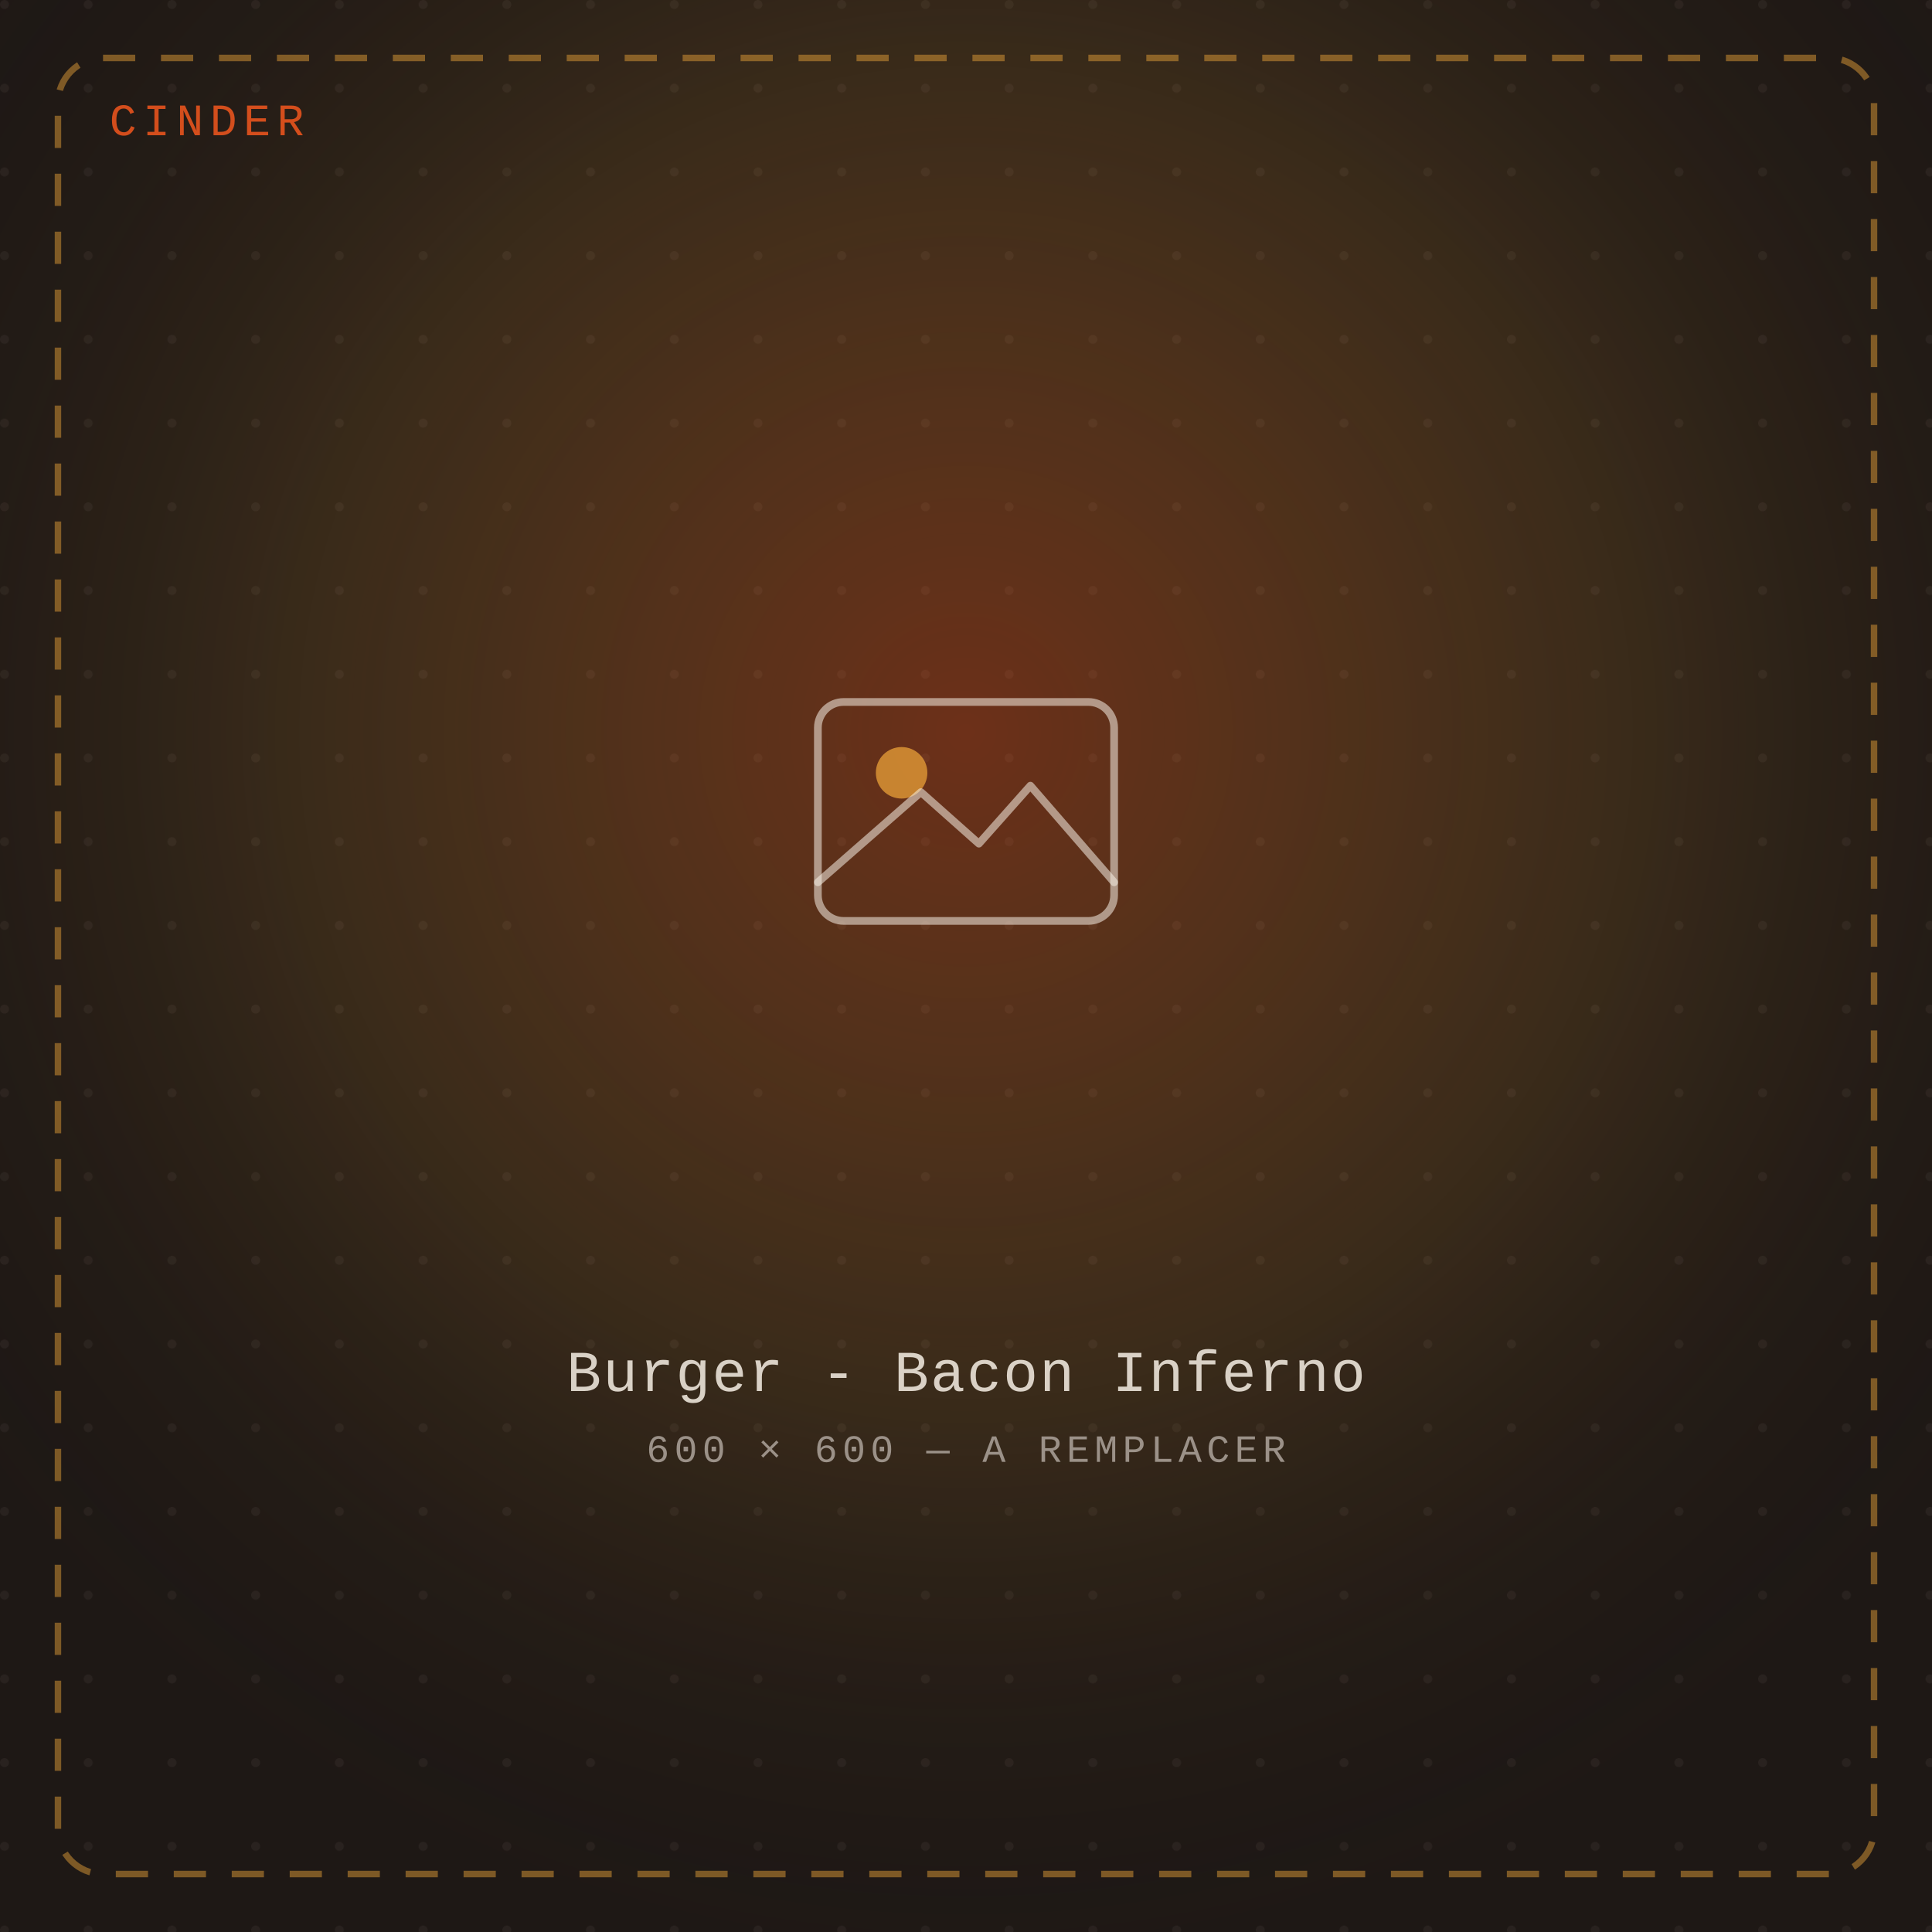
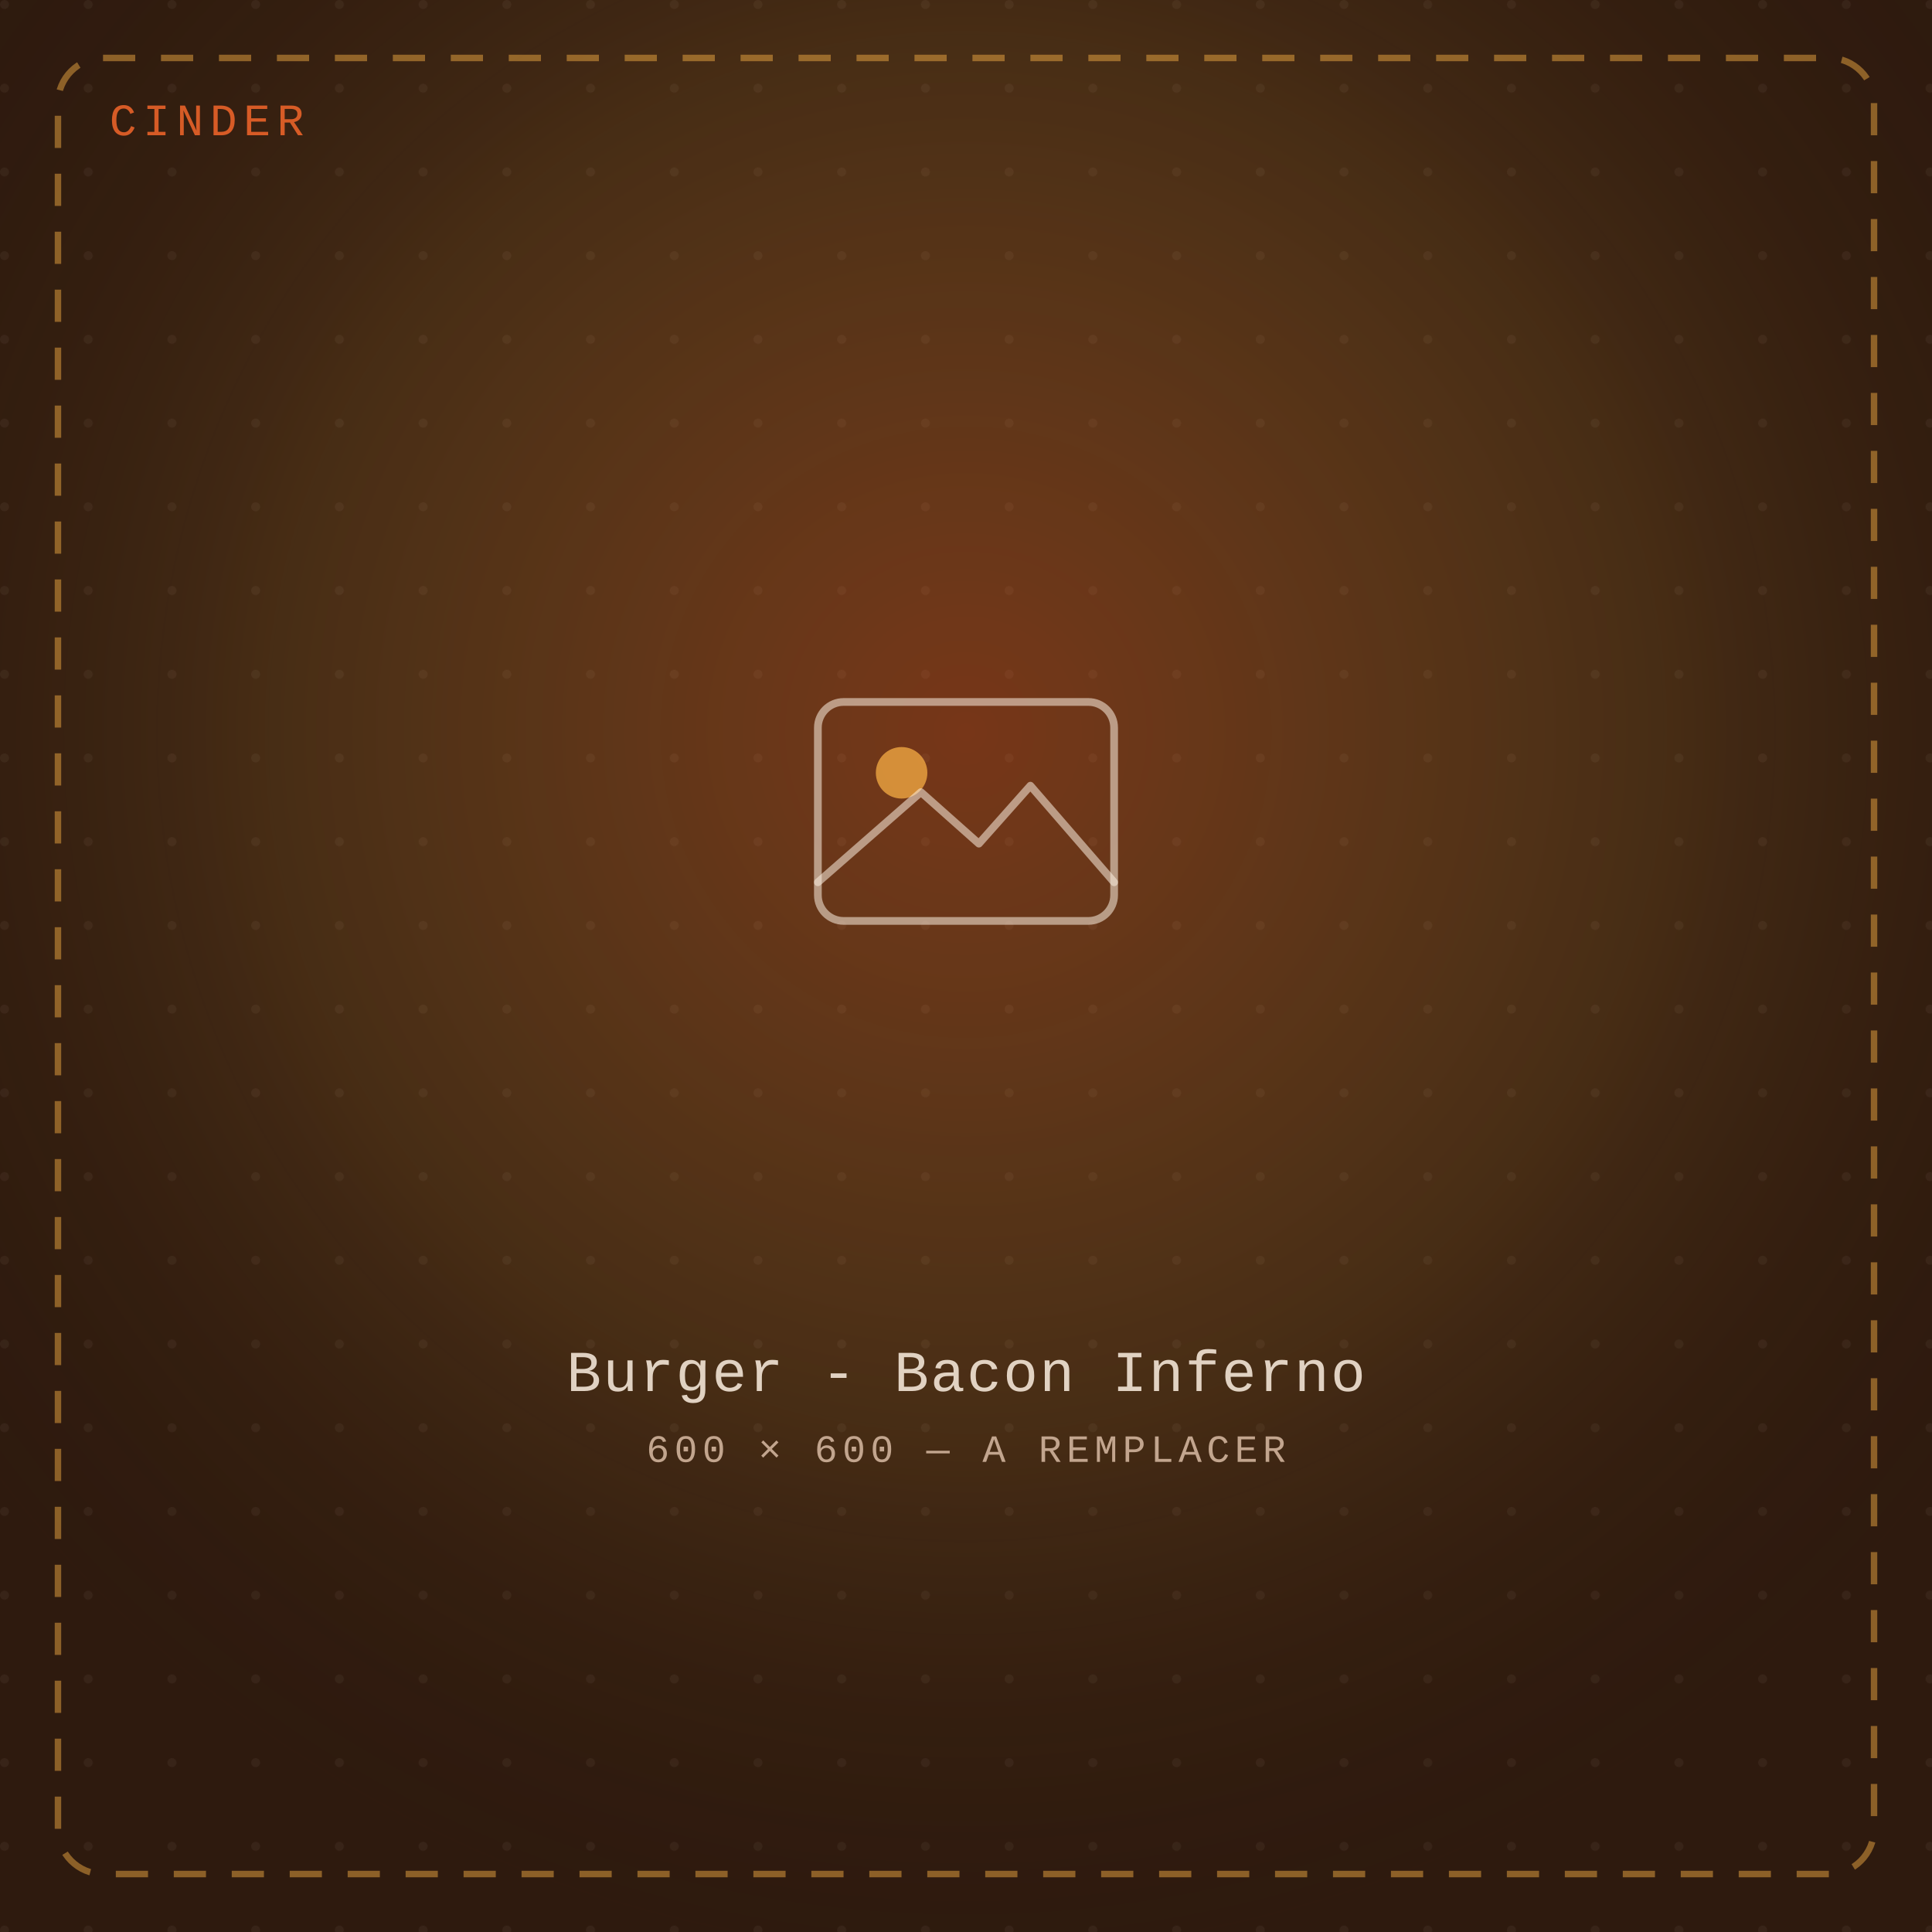
<svg xmlns="http://www.w3.org/2000/svg" width="600" height="600" viewBox="0 0 600 600" role="img" aria-label="Placeholder : Burger - Bacon Inferno">
  <defs>
    <radialGradient id="glow-menuburgerbacon" cx="50%" cy="38%" r="65%">
-       <stop offset="0%" stop-color="#ff5a1f" stop-opacity="0.35" />
-       <stop offset="55%" stop-color="#f2a93b" stop-opacity="0.12" />
-       <stop offset="100%" stop-color="#171310" stop-opacity="0" />
+       <stop offset="0%" stop-color="#ff6a2c" stop-opacity="0.35" />
+       <stop offset="55%" stop-color="#ffb648" stop-opacity="0.12" />
+       <stop offset="100%" stop-color="#241408" stop-opacity="0" />
    </radialGradient>
    <pattern id="dots-menuburgerbacon" width="26" height="26" patternUnits="userSpaceOnUse">
-       <circle cx="1.4" cy="1.4" r="1.4" fill="#f6efe4" fill-opacity="0.05" />
+       <circle cx="1.4" cy="1.4" r="1.4" fill="#fbeee0" fill-opacity="0.05" />
    </pattern>
  </defs>
-   <rect width="600" height="600" fill="#1e1815" />
+   <rect width="600" height="600" fill="#2e1a0e" />
  <rect width="600" height="600" fill="url(#dots-menuburgerbacon)" />
  <rect width="600" height="600" fill="url(#glow-menuburgerbacon)" />
-   <rect x="18" y="18" width="564" height="564" fill="none" stroke="#f2a93b" stroke-opacity="0.45" stroke-width="2" stroke-dasharray="10 8" rx="14" />
-   <g transform="translate(300, 252)" stroke="#f6efe4" stroke-opacity="0.55" stroke-width="2.4" fill="none" stroke-linecap="round" stroke-linejoin="round">
+   <rect x="18" y="18" width="564" height="564" fill="none" stroke="#ffb648" stroke-opacity="0.45" stroke-width="2" stroke-dasharray="10 8" rx="14" />
+   <g transform="translate(300, 252)" stroke="#fbeee0" stroke-opacity="0.55" stroke-width="2.4" fill="none" stroke-linecap="round" stroke-linejoin="round">
    <rect x="-46" y="-34" width="92" height="68" rx="8" />
-     <circle cx="-20" cy="-12" r="8" fill="#f2a93b" fill-opacity="0.7" stroke="none" />
+     <circle cx="-20" cy="-12" r="8" fill="#ffb648" fill-opacity="0.7" stroke="none" />
    <path d="M -46 22 L -14 -6 L 4 10 L 20 -8 L 46 22" />
  </g>
-   <text x="50%" y="432" text-anchor="middle" font-family="'JetBrains Mono', 'Courier New', monospace" font-size="18" fill="#f6efe4" fill-opacity="0.85" letter-spacing="0.5">Burger - Bacon Inferno</text>
-   <text x="50%" y="454" text-anchor="middle" font-family="'JetBrains Mono', 'Courier New', monospace" font-size="12" fill="#9b9188" letter-spacing="1.5">600 × 600 — A REMPLACER</text>
-   <text x="34" y="42" font-family="'JetBrains Mono', 'Courier New', monospace" font-size="14" fill="#ff5a1f" fill-opacity="0.8" letter-spacing="2">CINDER</text>
+   <text x="50%" y="432" text-anchor="middle" font-family="'JetBrains Mono', 'Courier New', monospace" font-size="18" fill="#fbeee0" fill-opacity="0.85" letter-spacing="0.5">Burger - Bacon Inferno</text>
+   <text x="50%" y="454" text-anchor="middle" font-family="'JetBrains Mono', 'Courier New', monospace" font-size="12" fill="#c2a58e" letter-spacing="1.5">600 × 600 — A REMPLACER</text>
+   <text x="34" y="42" font-family="'JetBrains Mono', 'Courier New', monospace" font-size="14" fill="#ff6a2c" fill-opacity="0.8" letter-spacing="2">CINDER</text>
</svg>
